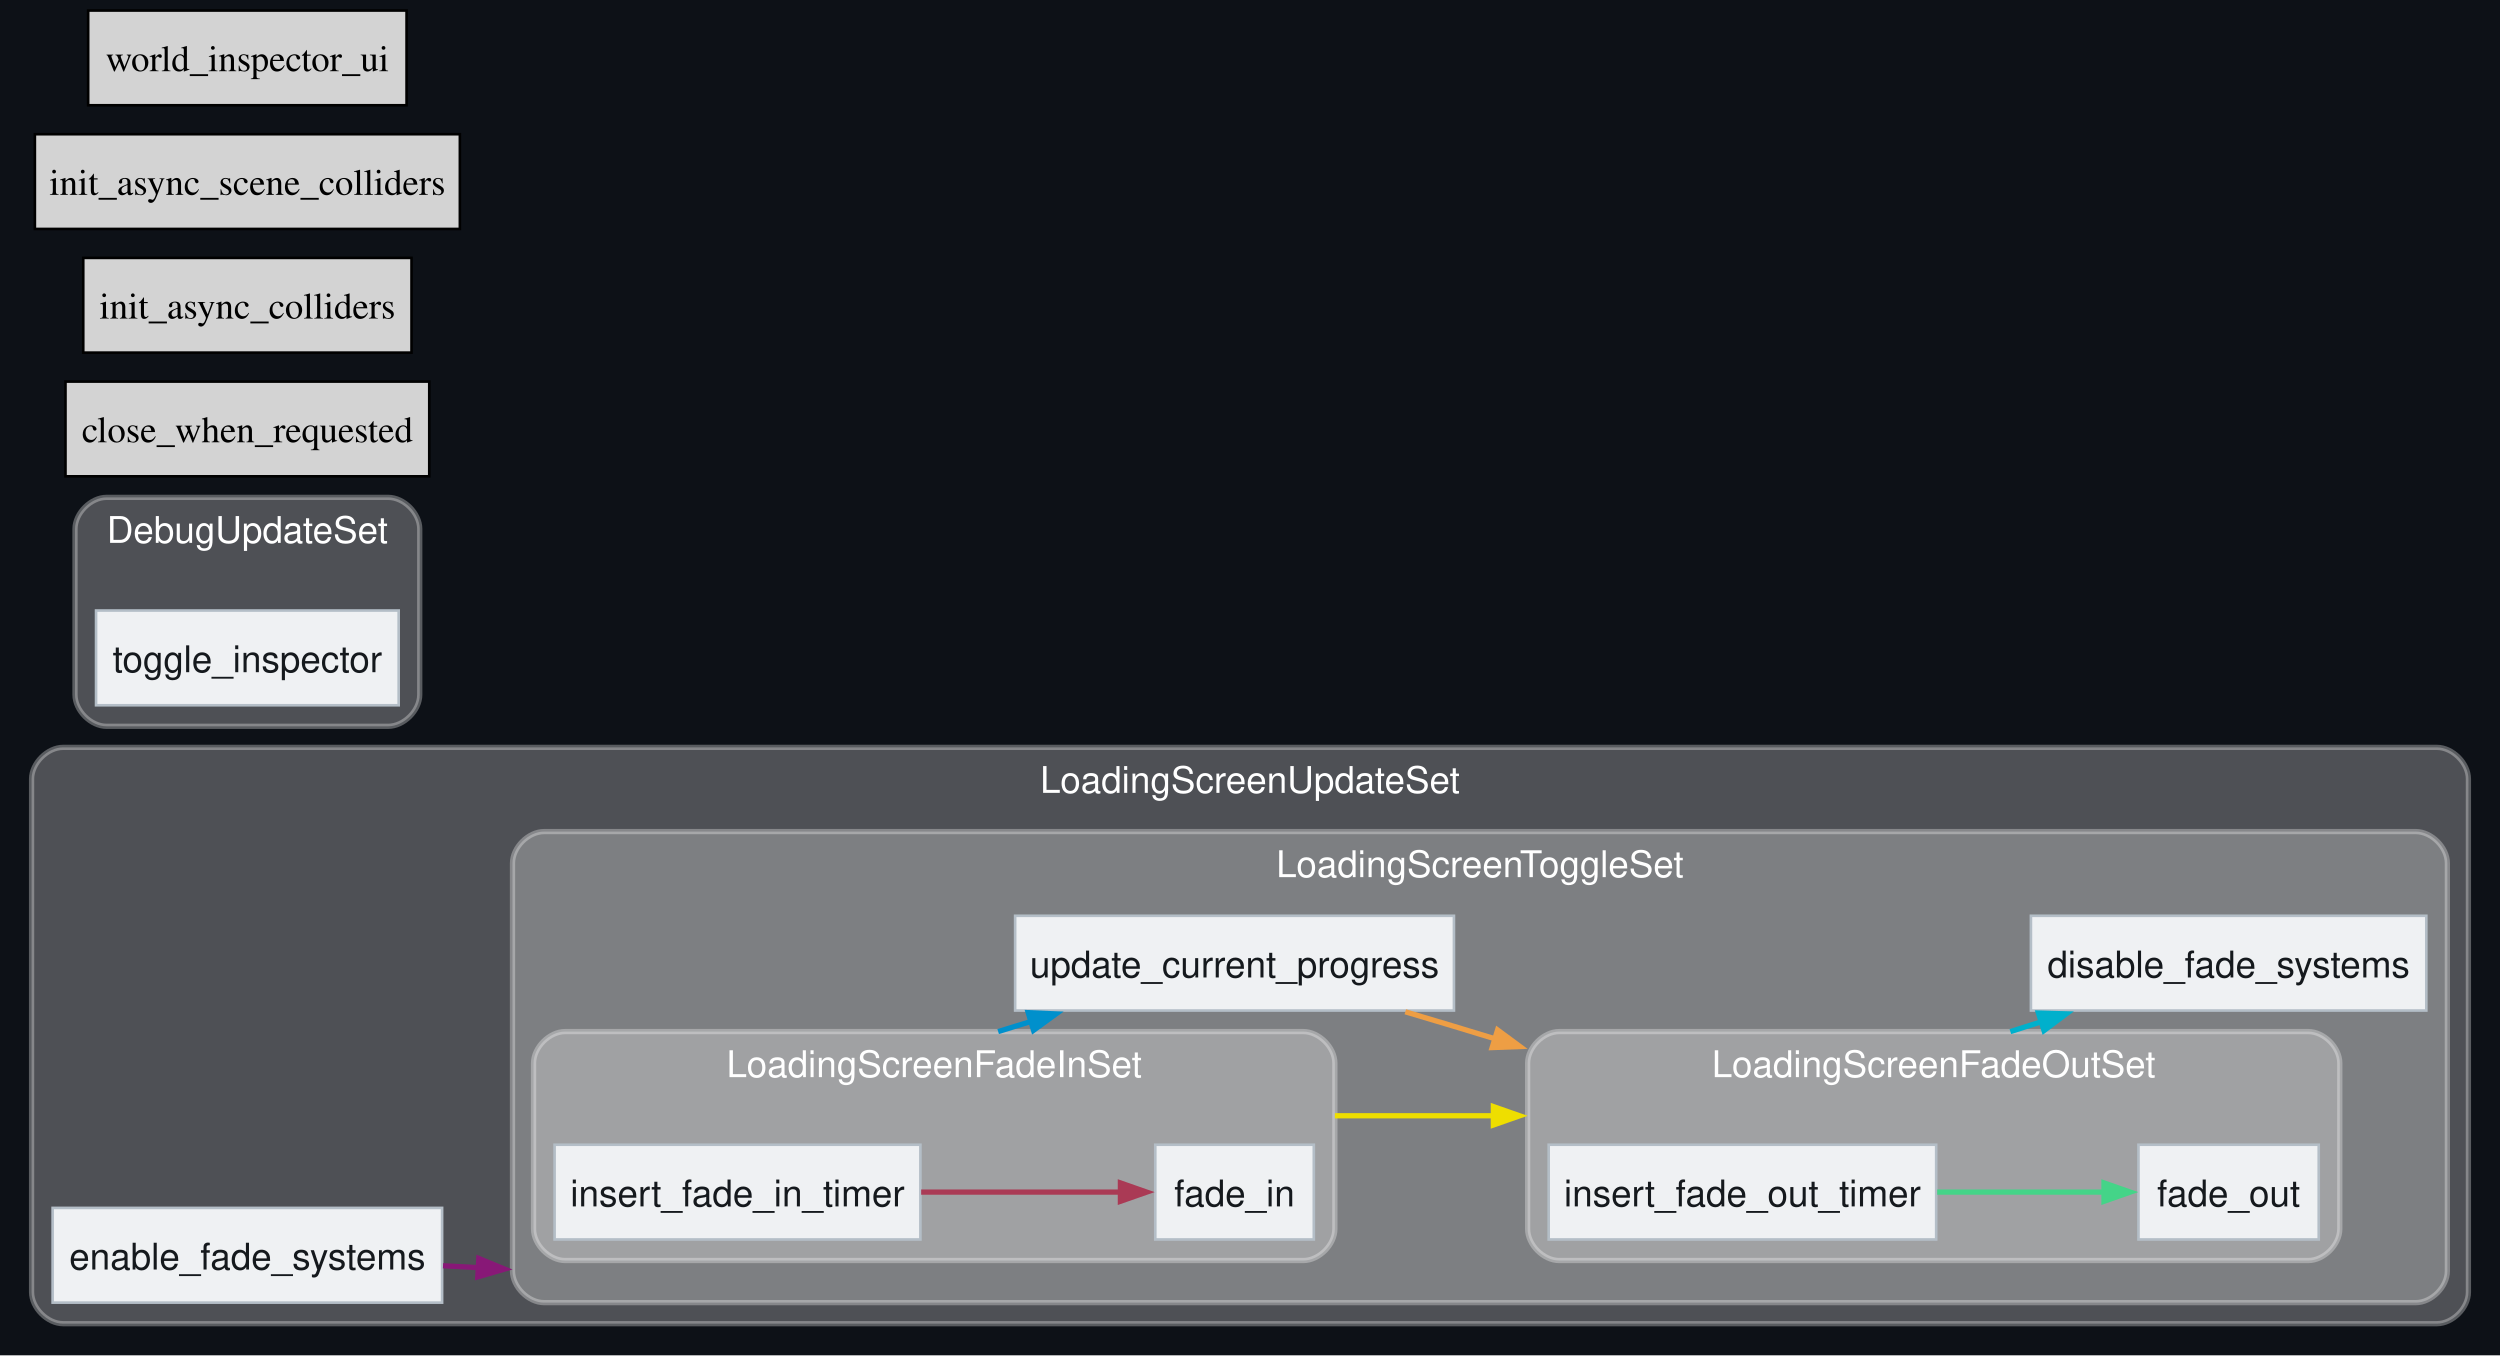
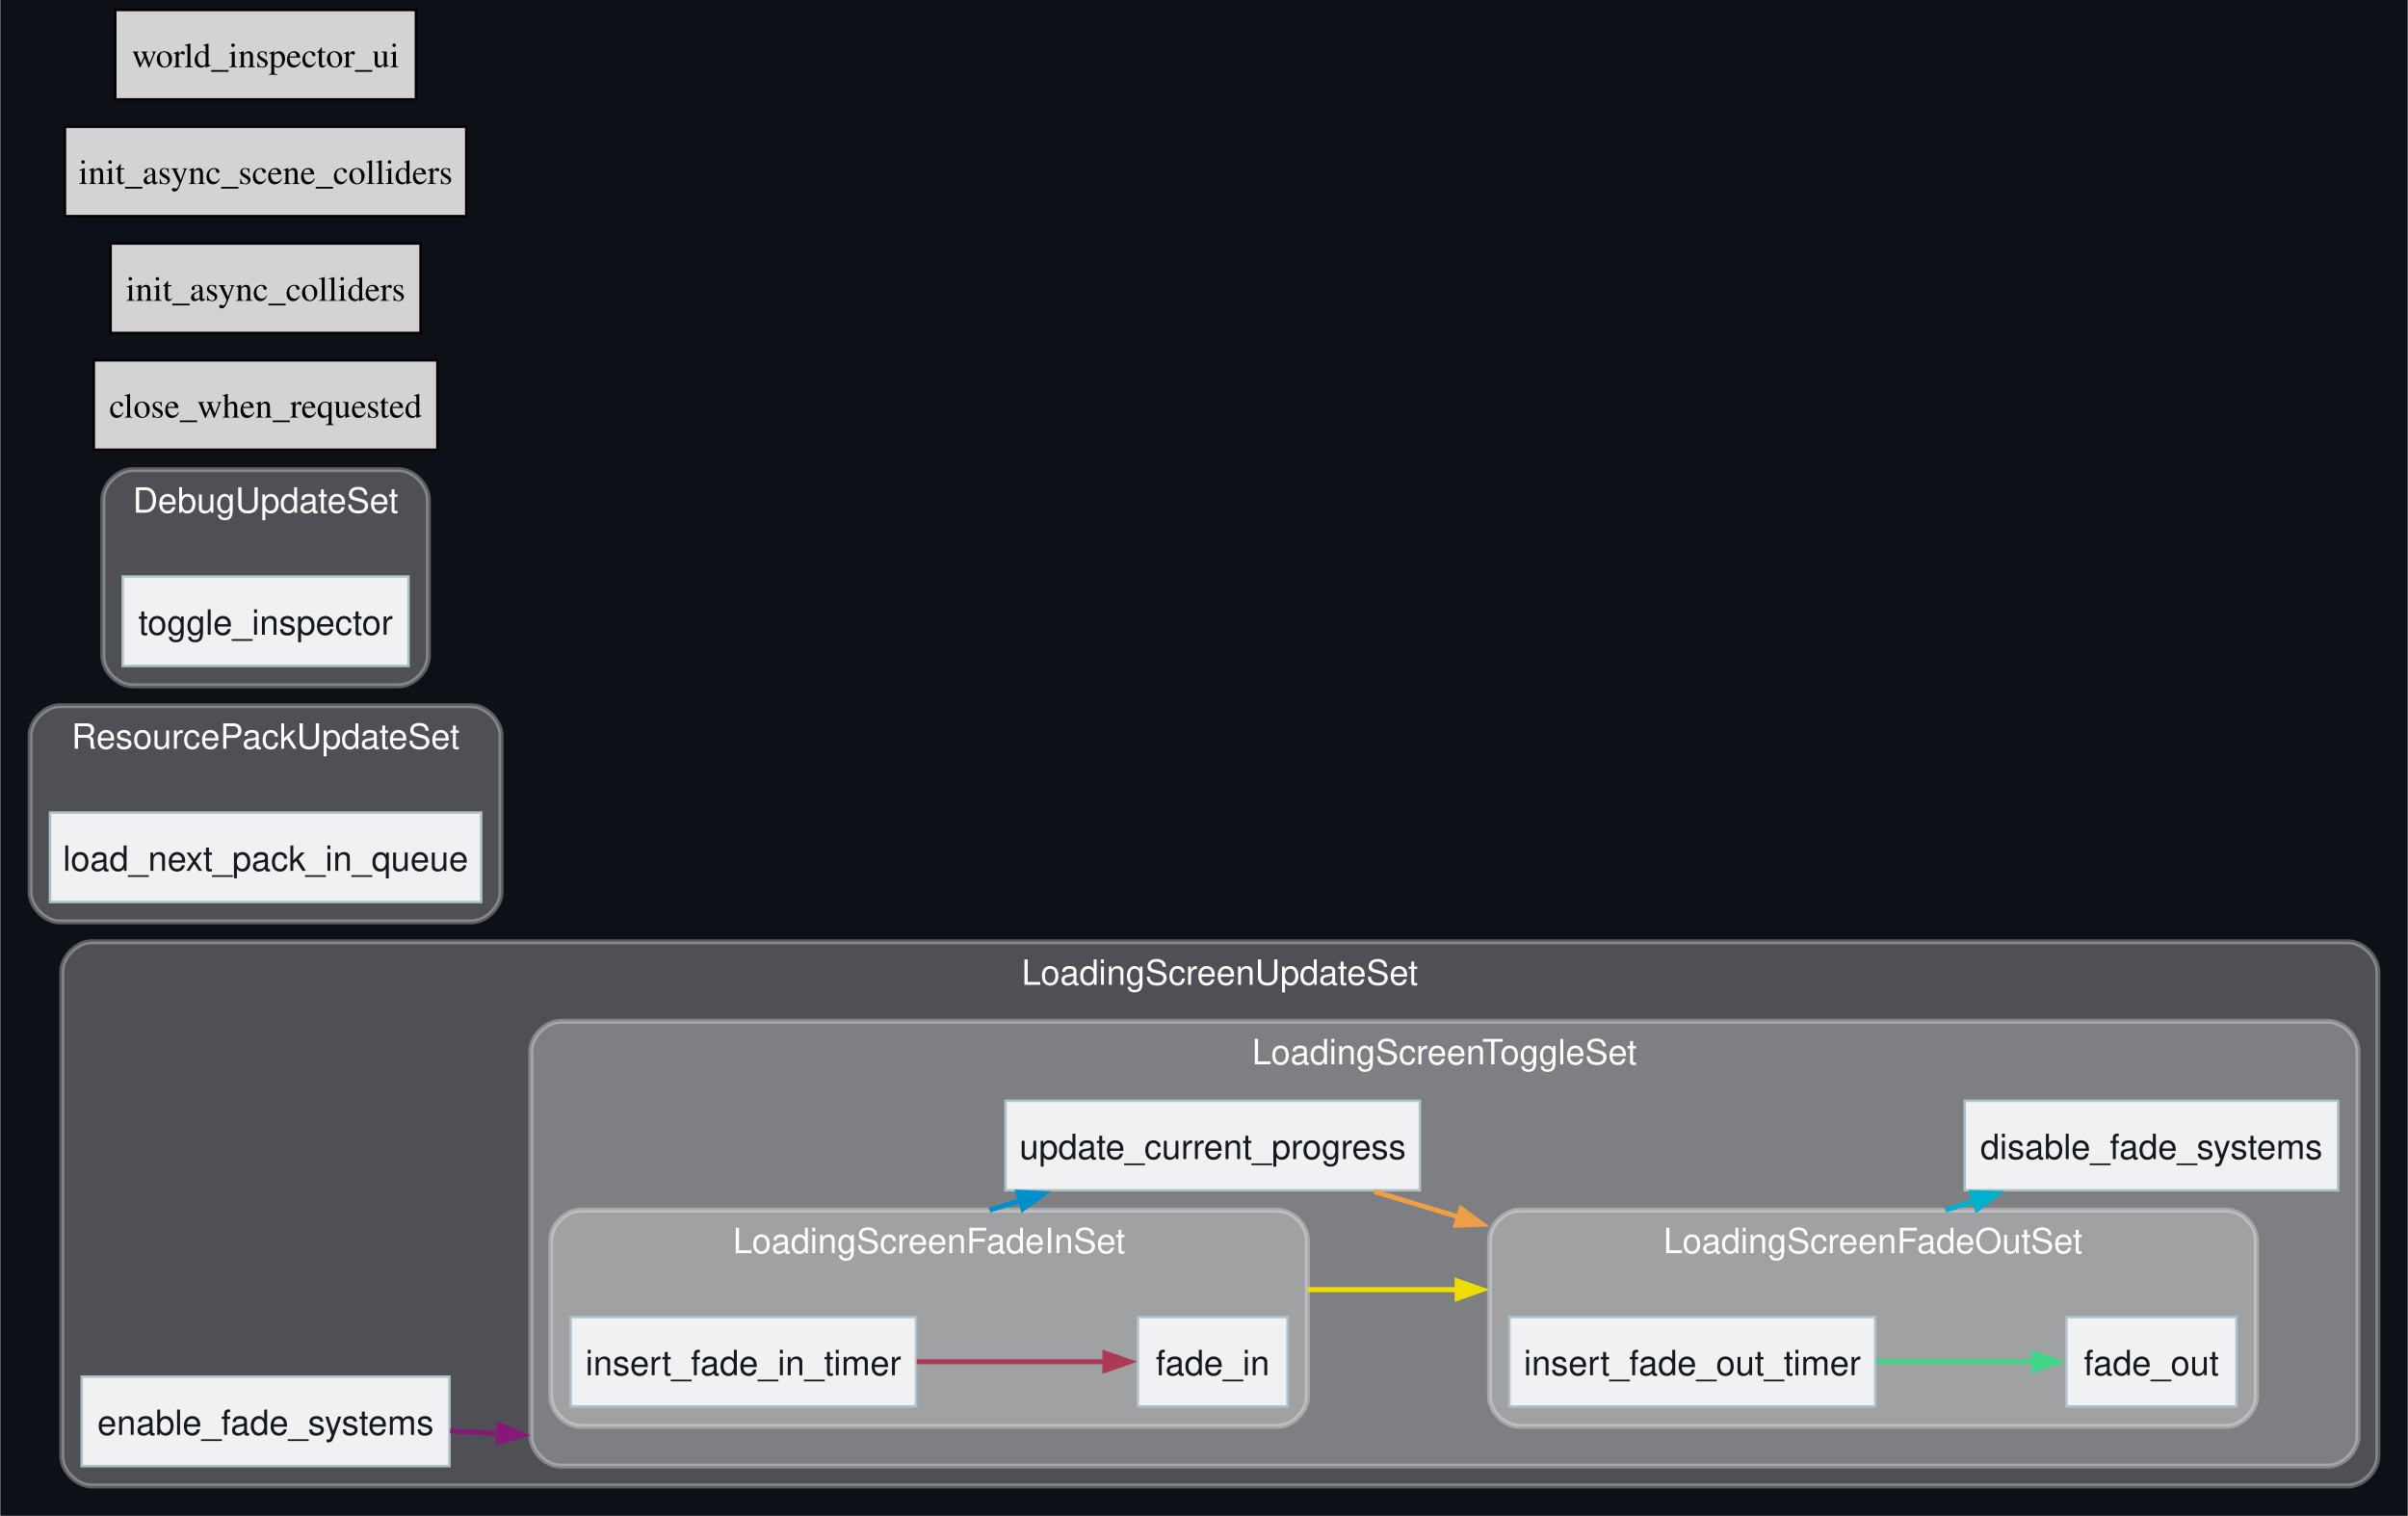
- <svg xmlns="http://www.w3.org/2000/svg" xmlns:xlink="http://www.w3.org/1999/xlink" width="950pt" height="515pt" viewBox="0.00 0.00 950.00 515.00">
-   <g id="graph0" class="graph" transform="scale(1 1) rotate(0) translate(4 511)">
-     <polygon fill="#0d1117" stroke="none" points="-4,4 -4,-511 946,-511 946,4 -4,4" />
+ <svg xmlns="http://www.w3.org/2000/svg" xmlns:xlink="http://www.w3.org/1999/xlink" width="969pt" height="610pt" viewBox="0.00 0.00 968.75 610.00">
+   <g id="graph0" class="graph" transform="scale(1 1) rotate(0) translate(4 606)">
+     <polygon fill="#0d1117" stroke="none" points="-4,4 -4,-606 964.75,-606 964.75,4 -4,4" />
    <g id="clust1" class="cluster">
      <g id="a_clust1">
        <a xlink:title="LoadingScreenUpdateSet">
-           <path fill="#ffffff" fill-opacity="0.267" stroke="#ffffff" stroke-width="2" stroke-opacity="0.314" d="M20,-8C20,-8 922,-8 922,-8 928,-8 934,-14 934,-20 934,-20 934,-215 934,-215 934,-221 928,-227 922,-227 922,-227 20,-227 20,-227 14,-227 8,-221 8,-215 8,-215 8,-20 8,-20 8,-14 14,-8 20,-8" />
-           <text text-anchor="middle" x="471" y="-209.7" font-family="Helvetica,sans-Serif" font-size="14.00" fill="#ffffff">LoadingScreenUpdateSet</text>
+           <path fill="#ffffff" fill-opacity="0.267" stroke="#ffffff" stroke-width="2" stroke-opacity="0.314" d="M32.75,-8C32.75,-8 940.75,-8 940.75,-8 946.75,-8 952.75,-14 952.75,-20 952.75,-20 952.75,-215 952.75,-215 952.75,-221 946.75,-227 940.75,-227 940.75,-227 32.75,-227 32.75,-227 26.75,-227 20.75,-221 20.75,-215 20.75,-215 20.75,-20 20.75,-20 20.75,-14 26.75,-8 32.75,-8" />
+           <text text-anchor="middle" x="486.75" y="-209.7" font-family="Helvetica,sans-Serif" font-size="14.00" fill="#ffffff">LoadingScreenUpdateSet</text>
        </a>
      </g>
    </g>
    <g id="clust2" class="cluster">
      <g id="a_clust2">
        <a xlink:title="LoadingScreenToggleSet">
-           <path fill="#ffffff" fill-opacity="0.267" stroke="#ffffff" stroke-width="2" stroke-opacity="0.314" d="M202.75,-16C202.75,-16 914,-16 914,-16 920,-16 926,-22 926,-28 926,-28 926,-183 926,-183 926,-189 920,-195 914,-195 914,-195 202.75,-195 202.75,-195 196.75,-195 190.75,-189 190.75,-183 190.75,-183 190.75,-28 190.75,-28 190.75,-22 196.75,-16 202.75,-16" />
-           <text text-anchor="middle" x="558.38" y="-177.7" font-family="Helvetica,sans-Serif" font-size="14.00" fill="#ffffff">LoadingScreenToggleSet</text>
+           <path fill="#ffffff" fill-opacity="0.267" stroke="#ffffff" stroke-width="2" stroke-opacity="0.314" d="M221.5,-16C221.5,-16 932.75,-16 932.75,-16 938.75,-16 944.75,-22 944.75,-28 944.75,-28 944.75,-183 944.75,-183 944.75,-189 938.75,-195 932.75,-195 932.75,-195 221.5,-195 221.5,-195 215.5,-195 209.5,-189 209.5,-183 209.5,-183 209.5,-28 209.5,-28 209.5,-22 215.5,-16 221.5,-16" />
+           <text text-anchor="middle" x="577.12" y="-177.7" font-family="Helvetica,sans-Serif" font-size="14.00" fill="#ffffff">LoadingScreenToggleSet</text>
        </a>
      </g>
    </g>
    <g id="clust3" class="cluster">
      <g id="a_clust3">
        <a xlink:title="LoadingScreenFadeInSet">
-           <path fill="#ffffff" fill-opacity="0.267" stroke="#ffffff" stroke-width="2" stroke-opacity="0.314" d="M210.75,-32C210.75,-32 491.25,-32 491.25,-32 497.25,-32 503.25,-38 503.25,-44 503.25,-44 503.25,-107 503.25,-107 503.25,-113 497.25,-119 491.25,-119 491.25,-119 210.75,-119 210.75,-119 204.75,-119 198.75,-113 198.75,-107 198.75,-107 198.75,-44 198.75,-44 198.75,-38 204.75,-32 210.75,-32" />
-           <text text-anchor="middle" x="351" y="-101.7" font-family="Helvetica,sans-Serif" font-size="14.00" fill="#ffffff">LoadingScreenFadeInSet</text>
+           <path fill="#ffffff" fill-opacity="0.267" stroke="#ffffff" stroke-width="2" stroke-opacity="0.314" d="M229.5,-32C229.5,-32 510,-32 510,-32 516,-32 522,-38 522,-44 522,-44 522,-107 522,-107 522,-113 516,-119 510,-119 510,-119 229.5,-119 229.5,-119 223.5,-119 217.5,-113 217.5,-107 217.5,-107 217.5,-44 217.5,-44 217.5,-38 223.5,-32 229.5,-32" />
+           <text text-anchor="middle" x="369.75" y="-101.7" font-family="Helvetica,sans-Serif" font-size="14.00" fill="#ffffff">LoadingScreenFadeInSet</text>
        </a>
      </g>
    </g>
    <g id="clust4" class="cluster">
      <g id="a_clust4">
        <a xlink:title="LoadingScreenFadeOutSet">
-           <path fill="#ffffff" fill-opacity="0.267" stroke="#ffffff" stroke-width="2" stroke-opacity="0.314" d="M588.5,-32C588.5,-32 873.12,-32 873.12,-32 879.12,-32 885.12,-38 885.12,-44 885.12,-44 885.12,-107 885.12,-107 885.12,-113 879.12,-119 873.12,-119 873.12,-119 588.5,-119 588.5,-119 582.5,-119 576.5,-113 576.5,-107 576.5,-107 576.5,-44 576.5,-44 576.5,-38 582.5,-32 588.5,-32" />
-           <text text-anchor="middle" x="730.81" y="-101.7" font-family="Helvetica,sans-Serif" font-size="14.00" fill="#ffffff">LoadingScreenFadeOutSet</text>
+           <path fill="#ffffff" fill-opacity="0.267" stroke="#ffffff" stroke-width="2" stroke-opacity="0.314" d="M607.25,-32C607.25,-32 891.88,-32 891.88,-32 897.88,-32 903.88,-38 903.88,-44 903.88,-44 903.88,-107 903.88,-107 903.88,-113 897.88,-119 891.88,-119 891.88,-119 607.25,-119 607.25,-119 601.25,-119 595.25,-113 595.25,-107 595.25,-107 595.25,-44 595.25,-44 595.25,-38 601.25,-32 607.25,-32" />
+           <text text-anchor="middle" x="749.56" y="-101.7" font-family="Helvetica,sans-Serif" font-size="14.00" fill="#ffffff">LoadingScreenFadeOutSet</text>
        </a>
      </g>
    </g>
    <g id="clust5" class="cluster">
      <g id="a_clust5">
+         <a xlink:title="ResourcePackUpdateSet">
+           <path fill="#ffffff" fill-opacity="0.267" stroke="#ffffff" stroke-width="2" stroke-opacity="0.314" d="M20,-235C20,-235 185.5,-235 185.5,-235 191.5,-235 197.5,-241 197.5,-247 197.5,-247 197.5,-310 197.5,-310 197.5,-316 191.5,-322 185.5,-322 185.5,-322 20,-322 20,-322 14,-322 8,-316 8,-310 8,-310 8,-247 8,-247 8,-241 14,-235 20,-235" />
+           <text text-anchor="middle" x="102.75" y="-304.7" font-family="Helvetica,sans-Serif" font-size="14.00" fill="#ffffff">ResourcePackUpdateSet</text>
+         </a>
+       </g>
+     </g>
+     <g id="clust6" class="cluster">
+       <g id="a_clust6">
        <a xlink:title="DebugUpdateSet">
-           <path fill="#ffffff" fill-opacity="0.267" stroke="#ffffff" stroke-width="2" stroke-opacity="0.314" d="M36.5,-235C36.5,-235 143.5,-235 143.5,-235 149.5,-235 155.5,-241 155.5,-247 155.5,-247 155.5,-310 155.5,-310 155.5,-316 149.5,-322 143.5,-322 143.5,-322 36.5,-322 36.5,-322 30.5,-322 24.5,-316 24.5,-310 24.5,-310 24.5,-247 24.5,-247 24.5,-241 30.5,-235 36.5,-235" />
-           <text text-anchor="middle" x="90" y="-304.7" font-family="Helvetica,sans-Serif" font-size="14.00" fill="#ffffff">DebugUpdateSet</text>
+           <path fill="#ffffff" fill-opacity="0.267" stroke="#ffffff" stroke-width="2" stroke-opacity="0.314" d="M49.25,-330C49.25,-330 156.25,-330 156.25,-330 162.25,-330 168.25,-336 168.25,-342 168.25,-342 168.25,-405 168.25,-405 168.25,-411 162.25,-417 156.25,-417 156.25,-417 49.25,-417 49.25,-417 43.25,-417 37.25,-411 37.25,-405 37.25,-405 37.25,-342 37.25,-342 37.25,-336 43.25,-330 49.25,-330" />
+           <text text-anchor="middle" x="102.75" y="-399.7" font-family="Helvetica,sans-Serif" font-size="14.00" fill="#ffffff">DebugUpdateSet</text>
        </a>
      </g>
    </g>
    <g id="edge1" class="edge">
      <g id="a_edge1">
        <a xlink:title="LoadingScreenFadeInSet → LoadingScreenFadeOutSet">
-           <path fill="none" stroke="#eede00" stroke-width="2" d="M503.25,-87C524.34,-87 544.82,-87 563.59,-87" />
-           <polygon fill="#eede00" stroke="#eede00" stroke-width="2" points="563.48,-90.5 573.48,-87 563.48,-83.5 563.48,-90.5" />
+           <path fill="none" stroke="#eede00" stroke-width="2" d="M522,-87C543.09,-87 563.57,-87 582.34,-87" />
+           <polygon fill="#eede00" stroke="#eede00" stroke-width="2" points="582.23,-90.5 592.23,-87 582.23,-83.5 582.23,-90.5" />
        </a>
      </g>
    </g>
    <g id="node10" class="node">
      <g id="a_node10">
        <a xlink:title="froglight_loading::layout::progress_bar::progress::ProgressBarProgress::update_current_progress">
-           <polygon fill="#eff1f3" stroke="#b4bec7" points="548.5,-163 381.75,-163 381.75,-127 548.5,-127 548.5,-163" />
-           <text text-anchor="middle" x="465.12" y="-139.57" font-family="Helvetica,sans-Serif" font-size="14.00" fill="#15191d">update_current_progress</text>
+           <polygon fill="#eff1f3" stroke="#b4bec7" points="567.25,-163 400.5,-163 400.5,-127 567.25,-127 567.25,-163" />
+           <text text-anchor="middle" x="483.88" y="-139.57" font-family="Helvetica,sans-Serif" font-size="14.00" fill="#15191d">update_current_progress</text>
        </a>
      </g>
    </g>
    <g id="edge6" class="edge">
      <g id="a_edge6">
        <a xlink:title="LoadingScreenFadeInSet → update_current_progress">
-           <path fill="none" stroke="#0090cc" stroke-width="2" d="M375.3,-119C377.47,-119.68 379.62,-120.34 381.75,-121 383.81,-121.63 385.89,-122.27 388,-122.91" />
-           <polygon fill="#0090cc" stroke="#0090cc" stroke-width="2" points="386.72,-126.19 397.31,-125.72 388.74,-119.48 386.72,-126.19" />
+           <path fill="none" stroke="#0090cc" stroke-width="2" d="M394.05,-119C396.22,-119.68 398.37,-120.34 400.5,-121 402.56,-121.63 404.64,-122.27 406.75,-122.91" />
+           <polygon fill="#0090cc" stroke="#0090cc" stroke-width="2" points="405.47,-126.19 416.06,-125.72 407.49,-119.48 405.47,-126.19" />
        </a>
      </g>
    </g>
    <g id="node4" class="node">
      <g id="a_node4">
        <a xlink:title="froglight_loading::layout::fade_animation::FadeTimer::insert_fade_in_timer">
-           <polygon fill="#eff1f3" stroke="#b4bec7" points="345.75,-76 206.75,-76 206.75,-40 345.75,-40 345.75,-76" />
-           <text text-anchor="middle" x="276.25" y="-52.58" font-family="Helvetica,sans-Serif" font-size="14.00" fill="#15191d">insert_fade_in_timer</text>
+           <polygon fill="#eff1f3" stroke="#b4bec7" points="364.5,-76 225.5,-76 225.5,-40 364.5,-40 364.5,-76" />
+           <text text-anchor="middle" x="295" y="-52.58" font-family="Helvetica,sans-Serif" font-size="14.00" fill="#15191d">insert_fade_in_timer</text>
        </a>
      </g>
    </g>
    <g id="node5" class="node">
      <g id="a_node5">
        <a xlink:title="froglight_loading::layout::fade_animation::FadeAnimationMarker::fade_in">
-           <polygon fill="#eff1f3" stroke="#b4bec7" points="495.25,-76 435,-76 435,-40 495.25,-40 495.25,-76" />
-           <text text-anchor="middle" x="465.12" y="-52.58" font-family="Helvetica,sans-Serif" font-size="14.00" fill="#15191d">fade_in</text>
+           <polygon fill="#eff1f3" stroke="#b4bec7" points="514,-76 453.75,-76 453.75,-40 514,-40 514,-76" />
+           <text text-anchor="middle" x="483.88" y="-52.58" font-family="Helvetica,sans-Serif" font-size="14.00" fill="#15191d">fade_in</text>
        </a>
      </g>
    </g>
    <g id="edge4" class="edge">
      <g id="a_edge4">
        <a xlink:title="insert_fade_in_timer → fade_in">
-           <path fill="none" stroke="#aa3a55" stroke-width="2" d="M346.04,-58C371.5,-58 399.58,-58 421.98,-58" />
-           <polygon fill="#aa3a55" stroke="#aa3a55" stroke-width="2" points="421.75,-61.5 431.75,-58 421.75,-54.5 421.75,-61.5" />
+           <path fill="none" stroke="#aa3a55" stroke-width="2" d="M364.79,-58C390.25,-58 418.33,-58 440.73,-58" />
+           <polygon fill="#aa3a55" stroke="#aa3a55" stroke-width="2" points="440.5,-61.5 450.5,-58 440.5,-54.5 440.5,-61.5" />
        </a>
      </g>
    </g>
    <g id="node9" class="node">
      <g id="a_node9">
        <a xlink:title="froglight_loading::systemsets::LoadingScreenEnableSystems::disable_fade_systems">
-           <polygon fill="#eff1f3" stroke="#b4bec7" points="918,-163 767.75,-163 767.75,-127 918,-127 918,-163" />
-           <text text-anchor="middle" x="842.88" y="-139.57" font-family="Helvetica,sans-Serif" font-size="14.00" fill="#15191d">disable_fade_systems</text>
+           <polygon fill="#eff1f3" stroke="#b4bec7" points="936.75,-163 786.5,-163 786.5,-127 936.75,-127 936.75,-163" />
+           <text text-anchor="middle" x="861.62" y="-139.57" font-family="Helvetica,sans-Serif" font-size="14.00" fill="#15191d">disable_fade_systems</text>
        </a>
      </g>
    </g>
    <g id="edge3" class="edge">
      <g id="a_edge3">
        <a xlink:title="LoadingScreenFadeOutSet → disable_fade_systems">
-           <path fill="none" stroke="#00b0cc" stroke-width="2" d="M759.94,-119C763.96,-120.27 767.95,-121.54 771.89,-122.79" />
-           <polygon fill="#00b0cc" stroke="#00b0cc" stroke-width="2" points="770.6,-126.05 781.19,-125.74 772.72,-119.38 770.6,-126.05" />
+           <path fill="none" stroke="#00b0cc" stroke-width="2" d="M778.69,-119C782.71,-120.27 786.7,-121.54 790.64,-122.79" />
+           <polygon fill="#00b0cc" stroke="#00b0cc" stroke-width="2" points="789.35,-126.05 799.94,-125.74 791.47,-119.38 789.35,-126.05" />
        </a>
      </g>
    </g>
    <g id="node7" class="node">
      <g id="a_node7">
        <a xlink:title="froglight_loading::layout::fade_animation::FadeTimer::insert_fade_out_timer">
-           <polygon fill="#eff1f3" stroke="#b4bec7" points="731.75,-76 584.5,-76 584.5,-40 731.75,-40 731.75,-76" />
-           <text text-anchor="middle" x="658.12" y="-52.58" font-family="Helvetica,sans-Serif" font-size="14.00" fill="#15191d">insert_fade_out_timer</text>
+           <polygon fill="#eff1f3" stroke="#b4bec7" points="750.5,-76 603.25,-76 603.25,-40 750.5,-40 750.5,-76" />
+           <text text-anchor="middle" x="676.88" y="-52.58" font-family="Helvetica,sans-Serif" font-size="14.00" fill="#15191d">insert_fade_out_timer</text>
        </a>
      </g>
    </g>
    <g id="node8" class="node">
      <g id="a_node8">
        <a xlink:title="froglight_loading::layout::fade_animation::FadeAnimationMarker::fade_out">
-           <polygon fill="#eff1f3" stroke="#b4bec7" points="877.12,-76 808.62,-76 808.62,-40 877.12,-40 877.12,-76" />
-           <text text-anchor="middle" x="842.88" y="-52.58" font-family="Helvetica,sans-Serif" font-size="14.00" fill="#15191d">fade_out</text>
+           <polygon fill="#eff1f3" stroke="#b4bec7" points="895.88,-76 827.38,-76 827.38,-40 895.88,-40 895.88,-76" />
+           <text text-anchor="middle" x="861.62" y="-52.58" font-family="Helvetica,sans-Serif" font-size="14.00" fill="#15191d">fade_out</text>
        </a>
      </g>
    </g>
    <g id="edge5" class="edge">
      <g id="a_edge5">
        <a xlink:title="insert_fade_out_timer → fade_out">
-           <path fill="none" stroke="#44d488" stroke-width="2" d="M732.14,-58C753.52,-58 776.31,-58 795.54,-58" />
-           <polygon fill="#44d488" stroke="#44d488" stroke-width="2" points="795.51,-61.5 805.51,-58 795.51,-54.5 795.51,-61.5" />
+           <path fill="none" stroke="#44d488" stroke-width="2" d="M750.89,-58C772.27,-58 795.06,-58 814.29,-58" />
+           <polygon fill="#44d488" stroke="#44d488" stroke-width="2" points="814.26,-61.5 824.26,-58 814.26,-54.5 814.26,-61.5" />
        </a>
      </g>
    </g>
    <g id="edge7" class="edge">
      <g id="a_edge7">
        <a xlink:title="update_current_progress → LoadingScreenFadeOutSet">
-           <path fill="none" stroke="#ee9e44" stroke-width="2" d="M530.02,-126.52C536.27,-124.67 542.51,-122.81 548.5,-121 553.61,-119.46 558.84,-117.86 564.13,-116.24" />
-           <polygon fill="#ee9e44" stroke="#ee9e44" stroke-width="2" points="565.08,-119.61 573.61,-113.32 563.02,-112.92 565.08,-119.61" />
+           <path fill="none" stroke="#ee9e44" stroke-width="2" d="M548.77,-126.52C555.02,-124.67 561.26,-122.81 567.25,-121 572.36,-119.46 577.59,-117.86 582.88,-116.24" />
+           <polygon fill="#ee9e44" stroke="#ee9e44" stroke-width="2" points="583.83,-119.61 592.36,-113.32 581.77,-112.92 583.83,-119.61" />
        </a>
      </g>
    </g>
    <g id="node11" class="node">
      <g id="a_node11">
        <a xlink:title="froglight_loading::systemsets::LoadingScreenEnableSystems::enable_fade_systems">
-           <polygon fill="#eff1f3" stroke="#b4bec7" points="164,-52 16,-52 16,-16 164,-16 164,-52" />
-           <text text-anchor="middle" x="90" y="-28.57" font-family="Helvetica,sans-Serif" font-size="14.00" fill="#15191d">enable_fade_systems</text>
+           <polygon fill="#eff1f3" stroke="#b4bec7" points="176.75,-52 28.75,-52 28.75,-16 176.75,-16 176.75,-52" />
+           <text text-anchor="middle" x="102.75" y="-28.57" font-family="Helvetica,sans-Serif" font-size="14.00" fill="#15191d">enable_fade_systems</text>
        </a>
      </g>
    </g>
    <g id="edge2" class="edge">
      <g id="a_edge2">
        <a xlink:title="enable_fade_systems → LoadingScreenToggleSet">
-           <path fill="none" stroke="#881877" stroke-width="2" d="M164.35,-30.02C168.82,-29.78 173.36,-29.53 177.91,-29.28" />
-           <polygon fill="#881877" stroke="#881877" stroke-width="2" points="177.94,-32.79 187.73,-28.75 177.56,-25.8 177.94,-32.79" />
+           <path fill="none" stroke="#881877" stroke-width="2" d="M177.03,-30.15C183.43,-29.81 189.96,-29.47 196.51,-29.12" />
+           <polygon fill="#881877" stroke="#881877" stroke-width="2" points="196.68,-32.62 206.48,-28.6 196.31,-25.63 196.68,-32.62" />
        </a>
      </g>
    </g>
    <g id="node13" class="node">
      <g id="a_node13">
-         <a xlink:title="froglight_debug::inspector::InspectorEnable::toggle_inspector">
-           <polygon fill="#eff1f3" stroke="#b4bec7" points="147.5,-279 32.5,-279 32.5,-243 147.5,-243 147.5,-279" />
-           <text text-anchor="middle" x="90" y="-255.57" font-family="Helvetica,sans-Serif" font-size="14.00" fill="#15191d">toggle_inspector</text>
-         </a>
-       </g>
-     </g>
-     <g id="node14" class="node">
-       <g id="a_node14">
-         <a xlink:title="bevy_window::system::close_when_requested">
-           <polygon fill="lightgrey" stroke="black" points="159.12,-366 20.88,-366 20.88,-330 159.12,-330 159.12,-366" />
-           <text text-anchor="middle" x="90" y="-342.95" font-family="Times,serif" font-size="14.00">close_when_requested</text>
+         <a xlink:title="froglight_resourcepack::tracker::ResourcePackTracker::load_next_pack_in_queue">
+           <polygon fill="#eff1f3" stroke="#b4bec7" points="189.5,-279 16,-279 16,-243 189.5,-243 189.5,-279" />
+           <text text-anchor="middle" x="102.75" y="-255.57" font-family="Helvetica,sans-Serif" font-size="14.00" fill="#15191d">load_next_pack_in_queue</text>
        </a>
      </g>
    </g>
    <g id="node15" class="node">
      <g id="a_node15">
-         <a xlink:title="bevy_xpbd_3d::plugins::prepare::init_async_colliders">
-           <polygon fill="lightgrey" stroke="black" points="152.38,-413 27.63,-413 27.63,-377 152.38,-377 152.38,-413" />
-           <text text-anchor="middle" x="90" y="-389.95" font-family="Times,serif" font-size="14.00">init_async_colliders</text>
+         <a xlink:title="froglight_debug::inspector::InspectorEnable::toggle_inspector">
+           <polygon fill="#eff1f3" stroke="#b4bec7" points="160.25,-374 45.25,-374 45.25,-338 160.25,-338 160.25,-374" />
+           <text text-anchor="middle" x="102.75" y="-350.57" font-family="Helvetica,sans-Serif" font-size="14.00" fill="#15191d">toggle_inspector</text>
        </a>
      </g>
    </g>
    <g id="node16" class="node">
      <g id="a_node16">
-         <a xlink:title="bevy_xpbd_3d::plugins::prepare::init_async_scene_colliders">
-           <polygon fill="lightgrey" stroke="black" points="170.75,-460 9.25,-460 9.25,-424 170.75,-424 170.75,-460" />
-           <text text-anchor="middle" x="90" y="-436.95" font-family="Times,serif" font-size="14.00">init_async_scene_colliders</text>
+         <a xlink:title="bevy_window::system::close_when_requested">
+           <polygon fill="lightgrey" stroke="black" points="171.88,-461 33.62,-461 33.62,-425 171.88,-425 171.88,-461" />
+           <text text-anchor="middle" x="102.75" y="-437.95" font-family="Times,serif" font-size="14.00">close_when_requested</text>
        </a>
      </g>
    </g>
    <g id="node17" class="node">
      <g id="a_node17">
+         <a xlink:title="bevy_xpbd_3d::plugins::prepare::init_async_colliders">
+           <polygon fill="lightgrey" stroke="black" points="165.12,-508 40.38,-508 40.38,-472 165.12,-472 165.12,-508" />
+           <text text-anchor="middle" x="102.75" y="-484.95" font-family="Times,serif" font-size="14.00">init_async_colliders</text>
+         </a>
+       </g>
+     </g>
+     <g id="node18" class="node">
+       <g id="a_node18">
+         <a xlink:title="bevy_xpbd_3d::plugins::prepare::init_async_scene_colliders">
+           <polygon fill="lightgrey" stroke="black" points="183.5,-555 22,-555 22,-519 183.5,-519 183.5,-555" />
+           <text text-anchor="middle" x="102.75" y="-531.95" font-family="Times,serif" font-size="14.00">init_async_scene_colliders</text>
+         </a>
+       </g>
+     </g>
+     <g id="node19" class="node">
+       <g id="a_node19">
        <a xlink:title="bevy_inspector_egui::quick::world_inspector_ui">
-           <polygon fill="lightgrey" stroke="black" points="150.5,-507 29.5,-507 29.5,-471 150.5,-471 150.5,-507" />
-           <text text-anchor="middle" x="90" y="-483.95" font-family="Times,serif" font-size="14.00">world_inspector_ui</text>
+           <polygon fill="lightgrey" stroke="black" points="163.25,-602 42.25,-602 42.25,-566 163.25,-566 163.25,-602" />
+           <text text-anchor="middle" x="102.75" y="-578.95" font-family="Times,serif" font-size="14.00">world_inspector_ui</text>
        </a>
      </g>
    </g>
  </g>
</svg>
